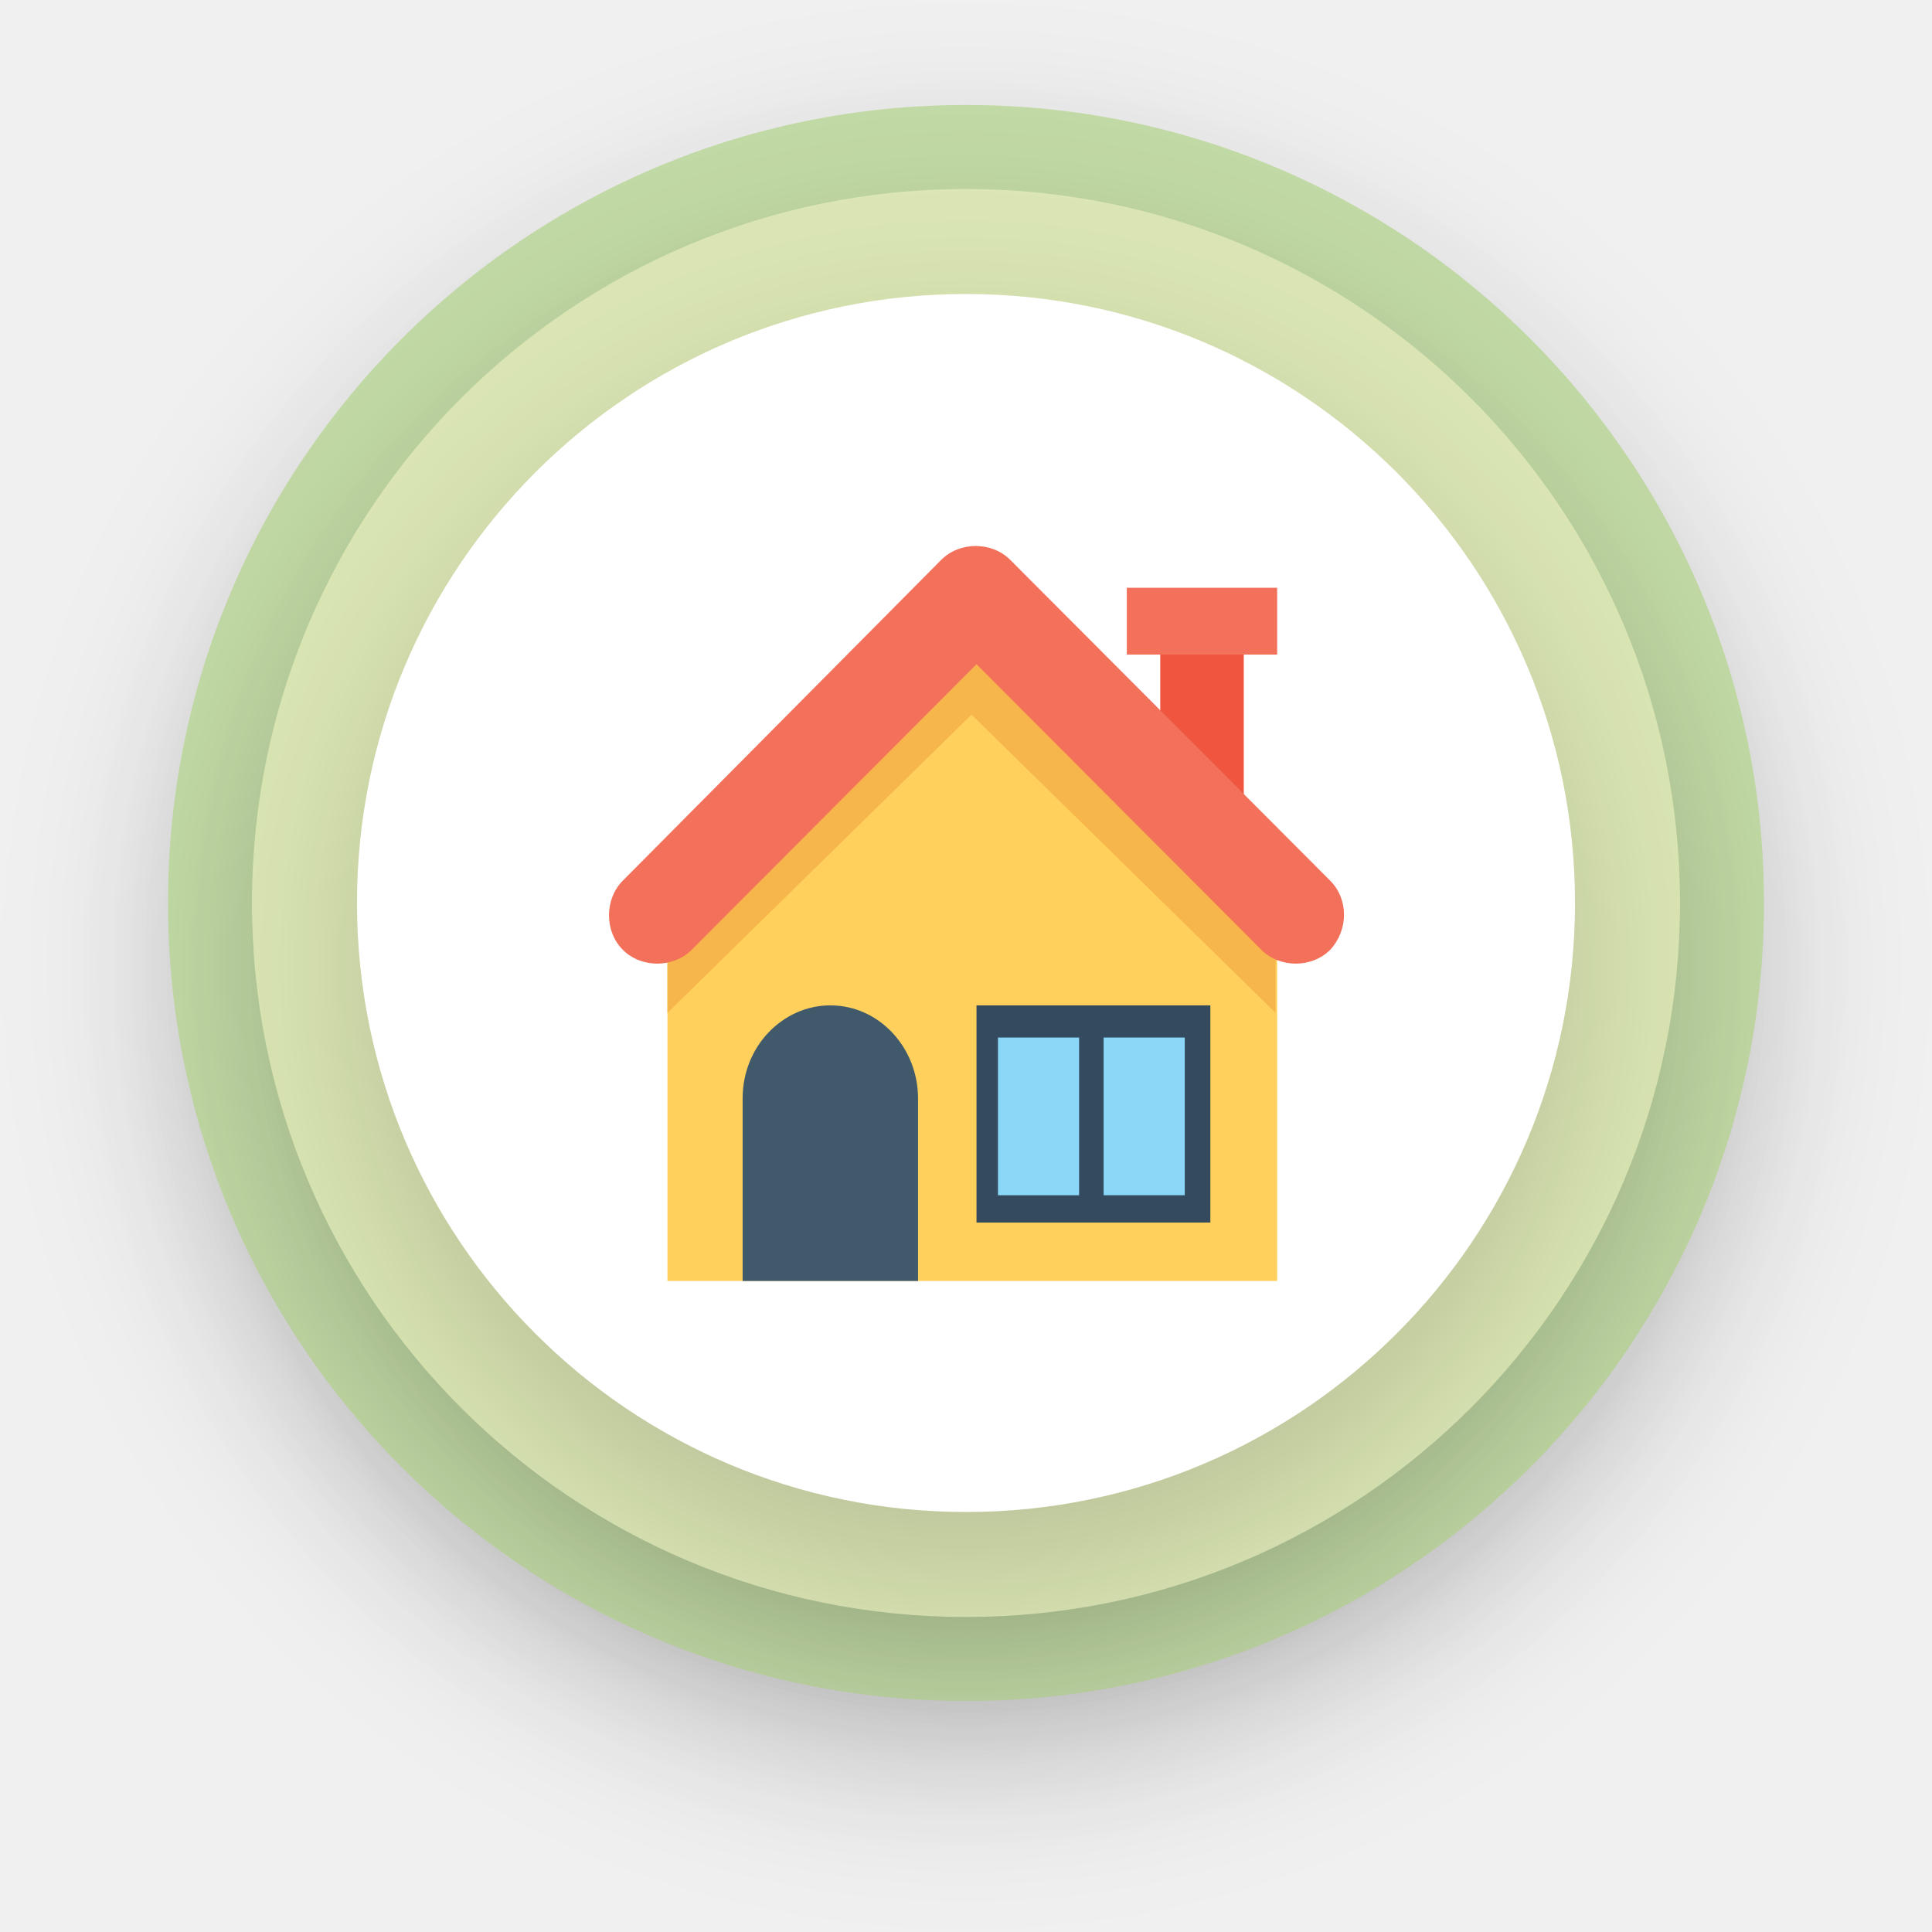
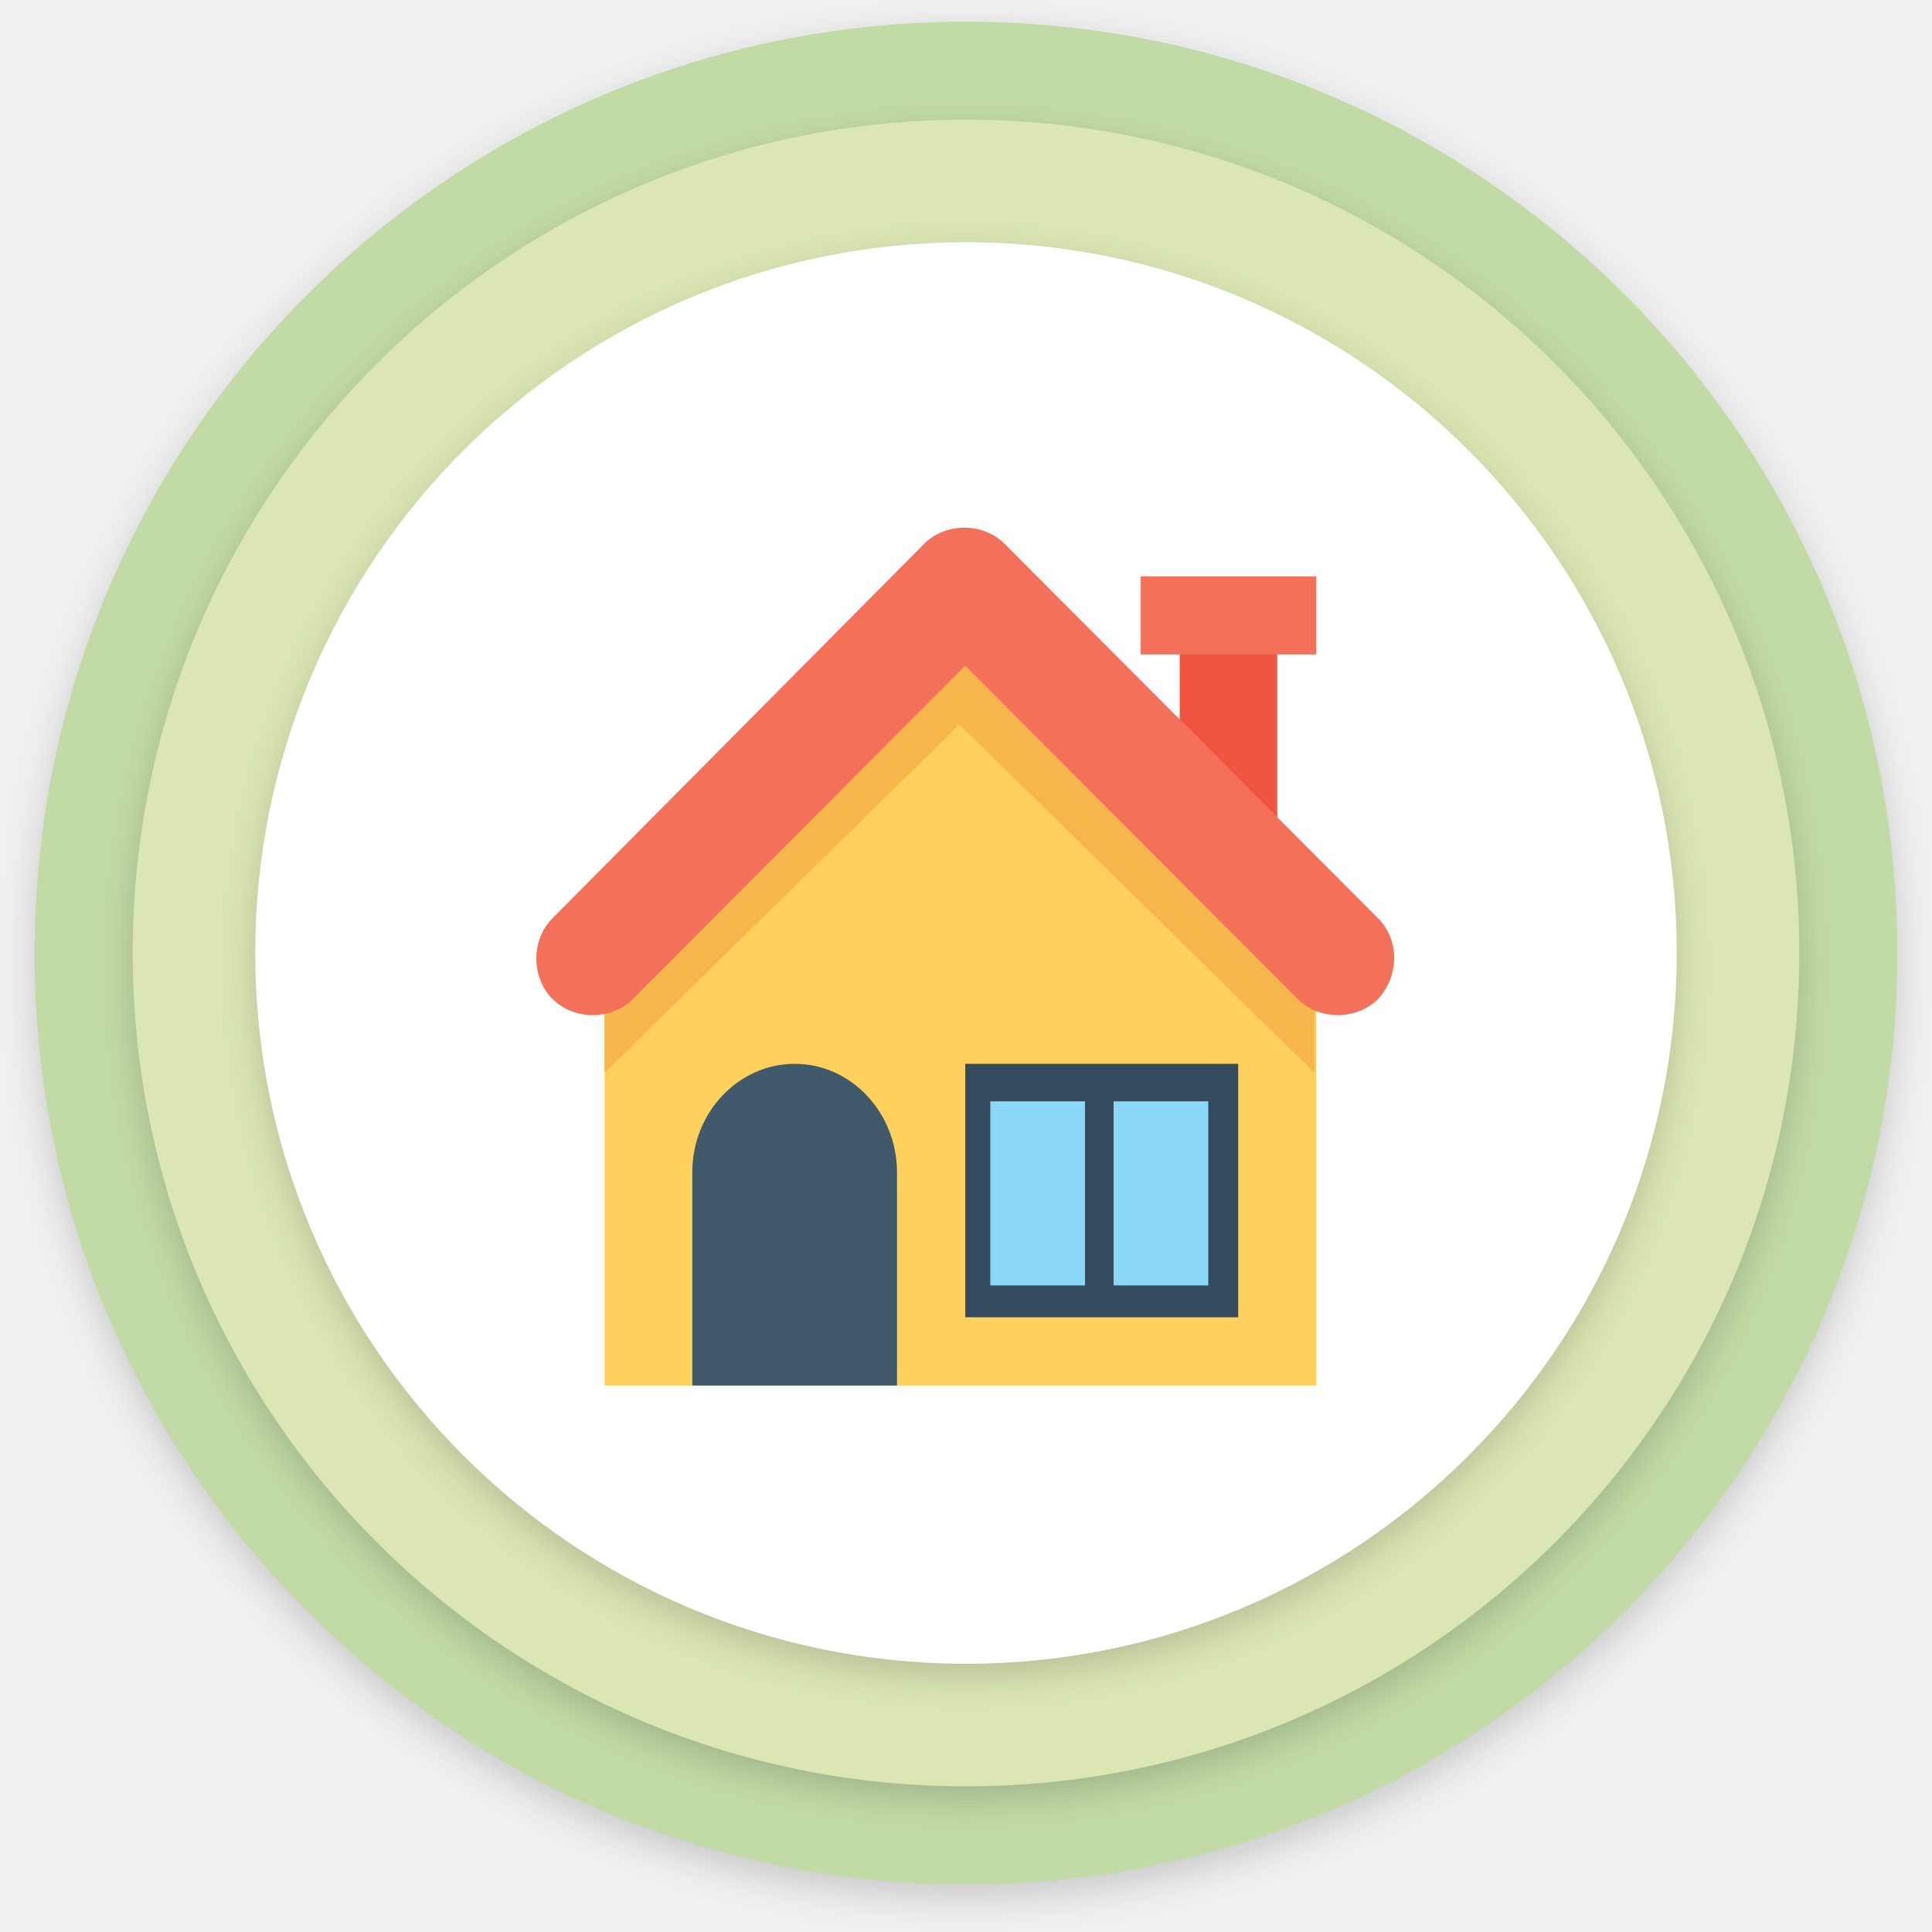
- <svg xmlns="http://www.w3.org/2000/svg" width="92" height="92" viewBox="0 0 92 92" fill="none">
+ <svg xmlns="http://www.w3.org/2000/svg" width="446" height="446" viewBox="0 0 446 446" fill="none">
  <g filter="url(#filter0_d)">
-     <circle cx="46" cy="43" r="38" fill="#C2DAA5" />
+     <circle cx="223" cy="220" r="215" fill="#C2DAA5" />
  </g>
  <g filter="url(#filter1_d)">
-     <circle cx="46" cy="43" r="34" fill="#DBE6B4" />
+     <circle cx="222.999" cy="220" r="192.368" fill="#DBE6B4" />
  </g>
  <g filter="url(#filter2_d)">
-     <circle cx="46" cy="43" r="29" fill="white" />
+     <circle cx="222.999" cy="220" r="164.079" fill="white" />
  </g>
-   <path d="M59.227 30.773H55.25V37.932H59.227V30.773Z" fill="#F05540" />
-   <path d="M60.817 27.989H53.658V31.171H60.817V27.989Z" fill="#F3705A" />
-   <path d="M31.783 44.98V61H60.817V44.98C55.114 39.399 51.929 36.282 46.3 30.773C40.671 36.354 37.486 39.471 31.783 44.98Z" fill="#FFD15C" />
-   <path d="M60.817 44.975C55.129 39.396 51.952 36.28 46.337 30.773C43.456 33.526 41.24 35.7 39.023 37.874C36.807 40.048 34.59 42.221 31.783 44.975V48.236C37.472 42.656 40.649 39.54 46.263 34.033C51.952 39.613 55.129 42.729 60.743 48.236V48.67V44.975H60.817V44.975Z" fill="#F7B64C" />
-   <path d="M43.716 61H35.363V52.3C35.363 49.825 37.274 47.875 39.539 47.875C41.875 47.875 43.716 49.9 43.716 52.3V61Z" fill="#415A6B" />
-   <path d="M57.636 47.875H46.5V58.216H57.636V47.875Z" fill="#344A5E" />
-   <path d="M51.386 49.407H47.522V56.917H51.386V49.407Z" fill="#8AD7F8" />
-   <path d="M56.417 49.406H52.553V56.916H56.417V49.406Z" fill="#8AD7F8" />
-   <path d="M63.344 41.938L48.104 26.658C47.229 25.781 45.698 25.781 44.823 26.658L29.656 41.938C28.781 42.816 28.781 44.351 29.656 45.228C30.531 46.106 32.062 46.106 32.938 45.228L46.5 31.63L60.062 45.228C60.938 46.106 62.469 46.106 63.344 45.228C64.219 44.278 64.219 42.816 63.344 41.938Z" fill="#F3705A" />
+   <path d="M294.839 148.819H272.336V189.325H294.839V148.819Z" fill="#F05540" />
+   <path d="M303.839 133.067H263.334V151.07H303.839V133.067Z" fill="#F3705A" />
+   <path d="M139.57 229.204V319.842H303.842V229.204C271.575 197.625 253.555 179.989 221.706 148.819C189.858 180.399 171.838 198.034 139.57 229.204Z" fill="#FFD15C" />
+   <path d="M303.842 229.174C271.657 197.606 253.683 179.977 221.915 148.819C205.613 164.398 193.073 176.697 180.534 188.997C167.994 201.296 155.454 213.595 139.57 229.174V247.623C171.756 216.055 189.73 198.426 221.497 167.268C253.683 198.836 271.657 216.465 303.424 247.623V250.083V229.174H303.842V229.174Z" fill="#F7B64C" />
+   <path d="M207.075 319.842H159.818V270.618C159.818 256.615 170.631 245.582 183.447 245.582C196.662 245.582 207.075 257.039 207.075 270.618V319.842Z" fill="#415A6B" />
+   <path d="M285.838 245.582H222.83V304.09H285.838V245.582Z" fill="#344A5E" />
+   <path d="M250.469 254.246H228.604V296.739H250.469V254.246Z" fill="#8AD7F8" />
+   <path d="M278.934 254.244H257.068V296.737H278.934V254.244Z" fill="#8AD7F8" />
+   <path d="M318.13 211.993L231.906 125.539C226.955 120.575 218.292 120.575 213.341 125.539L127.529 211.993C122.579 216.957 122.579 225.644 127.529 230.608C132.48 235.572 141.144 235.572 146.094 230.608L222.83 153.667L299.565 230.608C304.515 235.572 313.179 235.572 318.13 230.608C323.08 225.23 323.08 216.957 318.13 211.993Z" fill="#F3705A" />
  <defs>
-     <filter id="filter0_d" x="0" y="0" width="92" height="92" filterUnits="userSpaceOnUse" color-interpolation-filters="sRGB">
+     <filter id="filter0_d" x="0" y="0" width="446" height="446" filterUnits="userSpaceOnUse" color-interpolation-filters="sRGB">
      <feFlood flood-opacity="0" result="BackgroundImageFix" />
      <feColorMatrix in="SourceAlpha" type="matrix" values="0 0 0 0 0 0 0 0 0 0 0 0 0 0 0 0 0 0 127 0" />
      <feOffset dy="3" />
      <feGaussianBlur stdDeviation="4" />
      <feColorMatrix type="matrix" values="0 0 0 0 0 0 0 0 0 0 0 0 0 0 0 0 0 0 0.161 0" />
      <feBlend mode="normal" in2="BackgroundImageFix" result="effect1_dropShadow" />
      <feBlend mode="normal" in="SourceGraphic" in2="effect1_dropShadow" result="shape" />
    </filter>
-     <filter id="filter1_d" x="4" y="4" width="84" height="84" filterUnits="userSpaceOnUse" color-interpolation-filters="sRGB">
+     <filter id="filter1_d" x="22.631" y="22.631" width="400.737" height="400.737" filterUnits="userSpaceOnUse" color-interpolation-filters="sRGB">
      <feFlood flood-opacity="0" result="BackgroundImageFix" />
      <feColorMatrix in="SourceAlpha" type="matrix" values="0 0 0 0 0 0 0 0 0 0 0 0 0 0 0 0 0 0 127 0" />
      <feOffset dy="3" />
      <feGaussianBlur stdDeviation="4" />
      <feColorMatrix type="matrix" values="0 0 0 0 0 0 0 0 0 0 0 0 0 0 0 0 0 0 0.161 0" />
      <feBlend mode="normal" in2="BackgroundImageFix" result="effect1_dropShadow" />
      <feBlend mode="normal" in="SourceGraphic" in2="effect1_dropShadow" result="shape" />
    </filter>
-     <filter id="filter2_d" x="9" y="9" width="74" height="74" filterUnits="userSpaceOnUse" color-interpolation-filters="sRGB">
+     <filter id="filter2_d" x="50.92" y="50.921" width="344.158" height="344.158" filterUnits="userSpaceOnUse" color-interpolation-filters="sRGB">
      <feFlood flood-opacity="0" result="BackgroundImageFix" />
      <feColorMatrix in="SourceAlpha" type="matrix" values="0 0 0 0 0 0 0 0 0 0 0 0 0 0 0 0 0 0 127 0" />
      <feOffset dy="3" />
      <feGaussianBlur stdDeviation="4" />
      <feColorMatrix type="matrix" values="0 0 0 0 0 0 0 0 0 0 0 0 0 0 0 0 0 0 0.161 0" />
      <feBlend mode="normal" in2="BackgroundImageFix" result="effect1_dropShadow" />
      <feBlend mode="normal" in="SourceGraphic" in2="effect1_dropShadow" result="shape" />
    </filter>
  </defs>
</svg>
